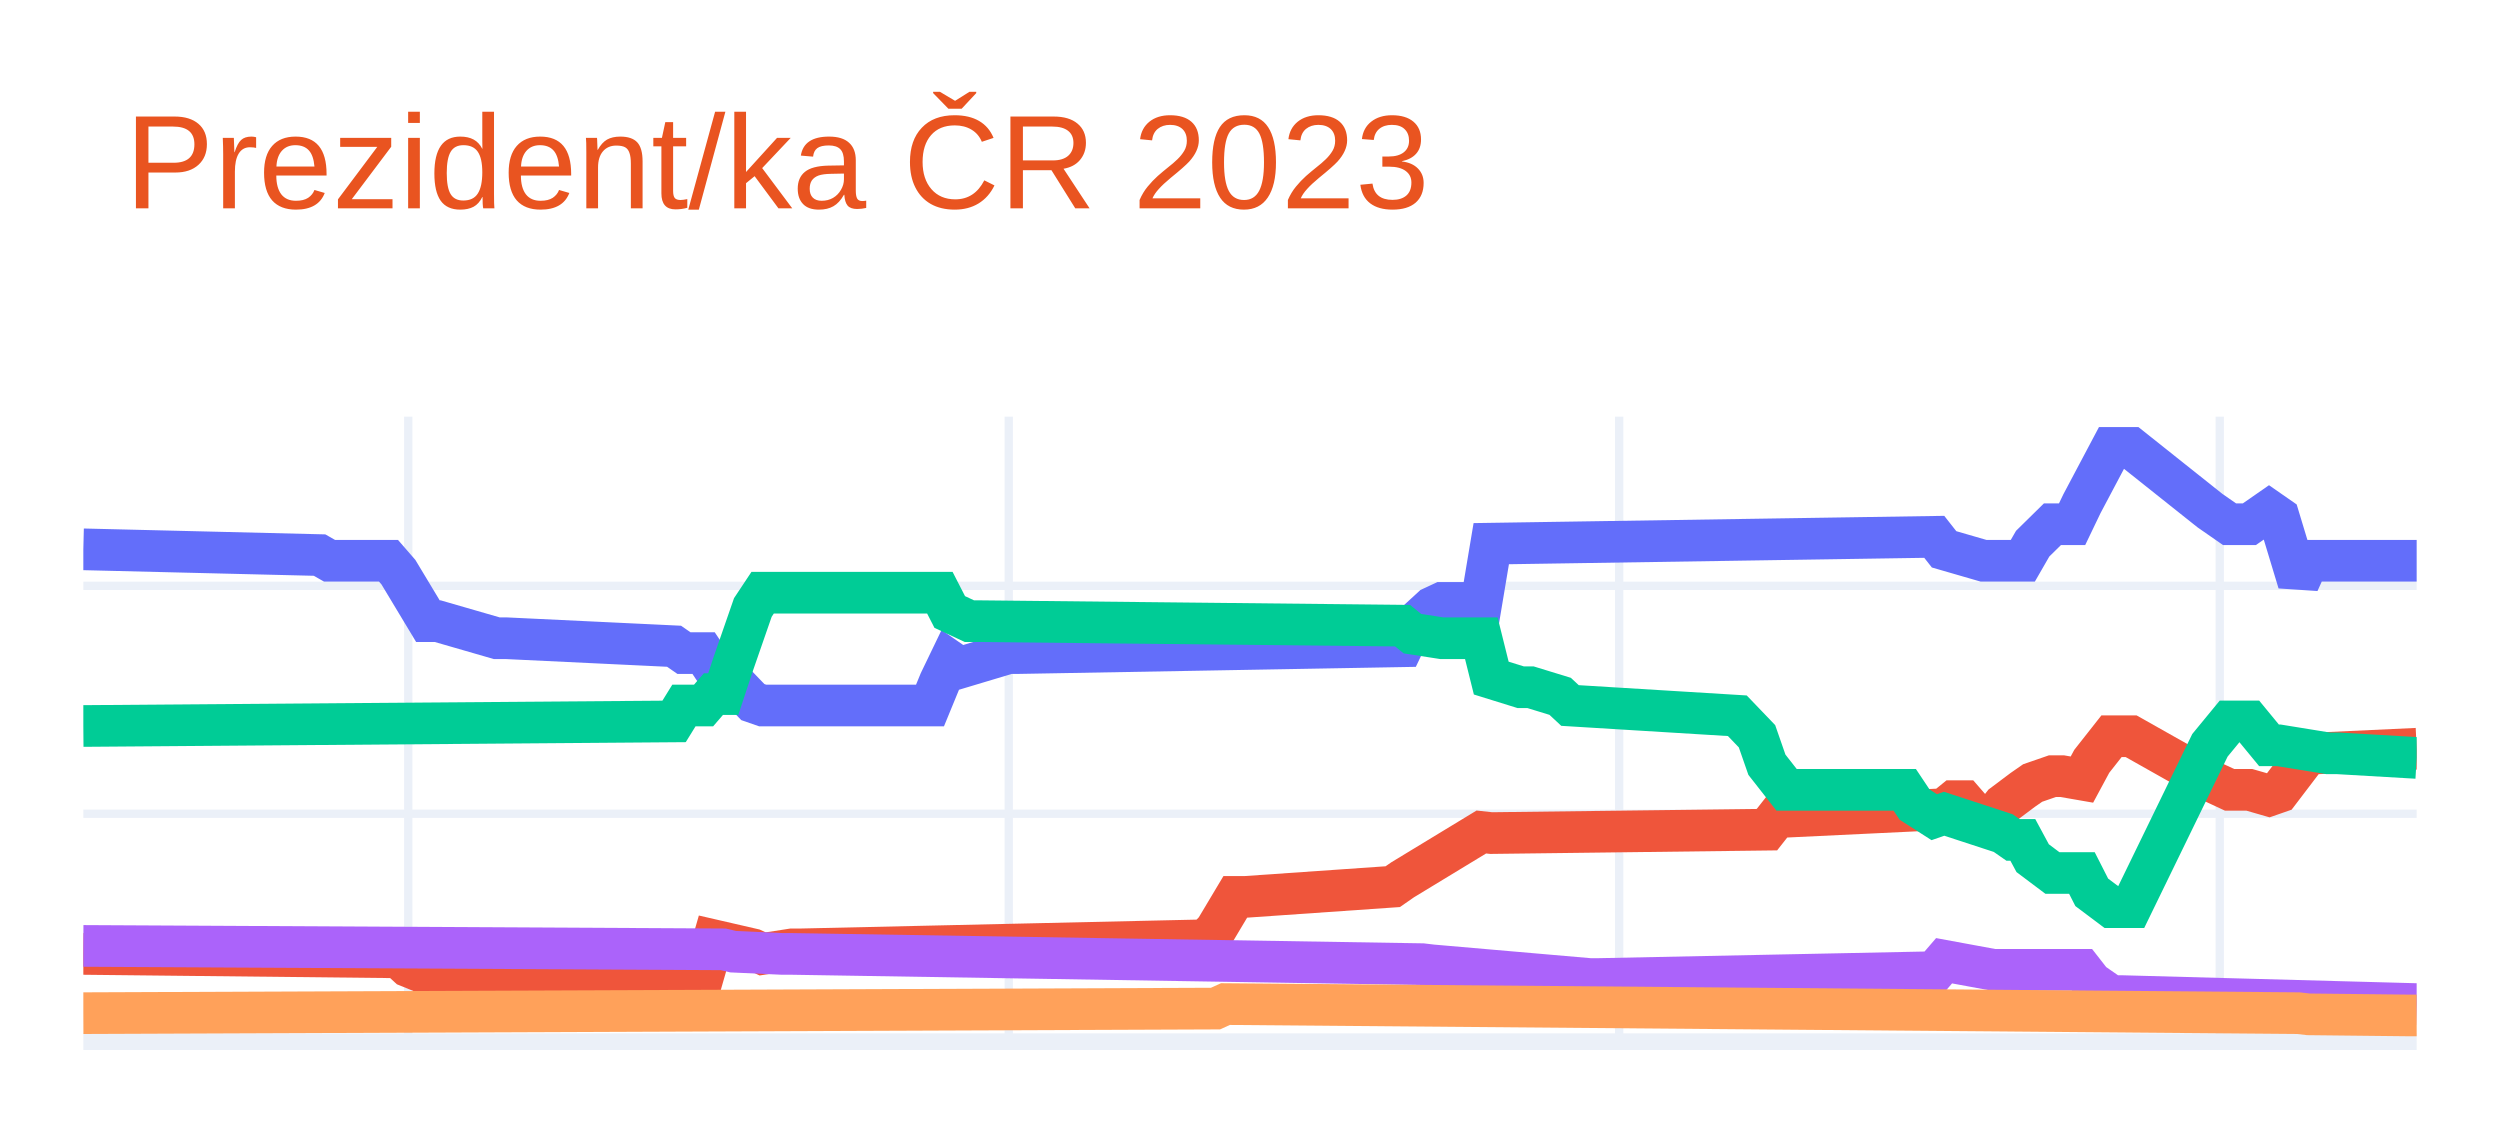
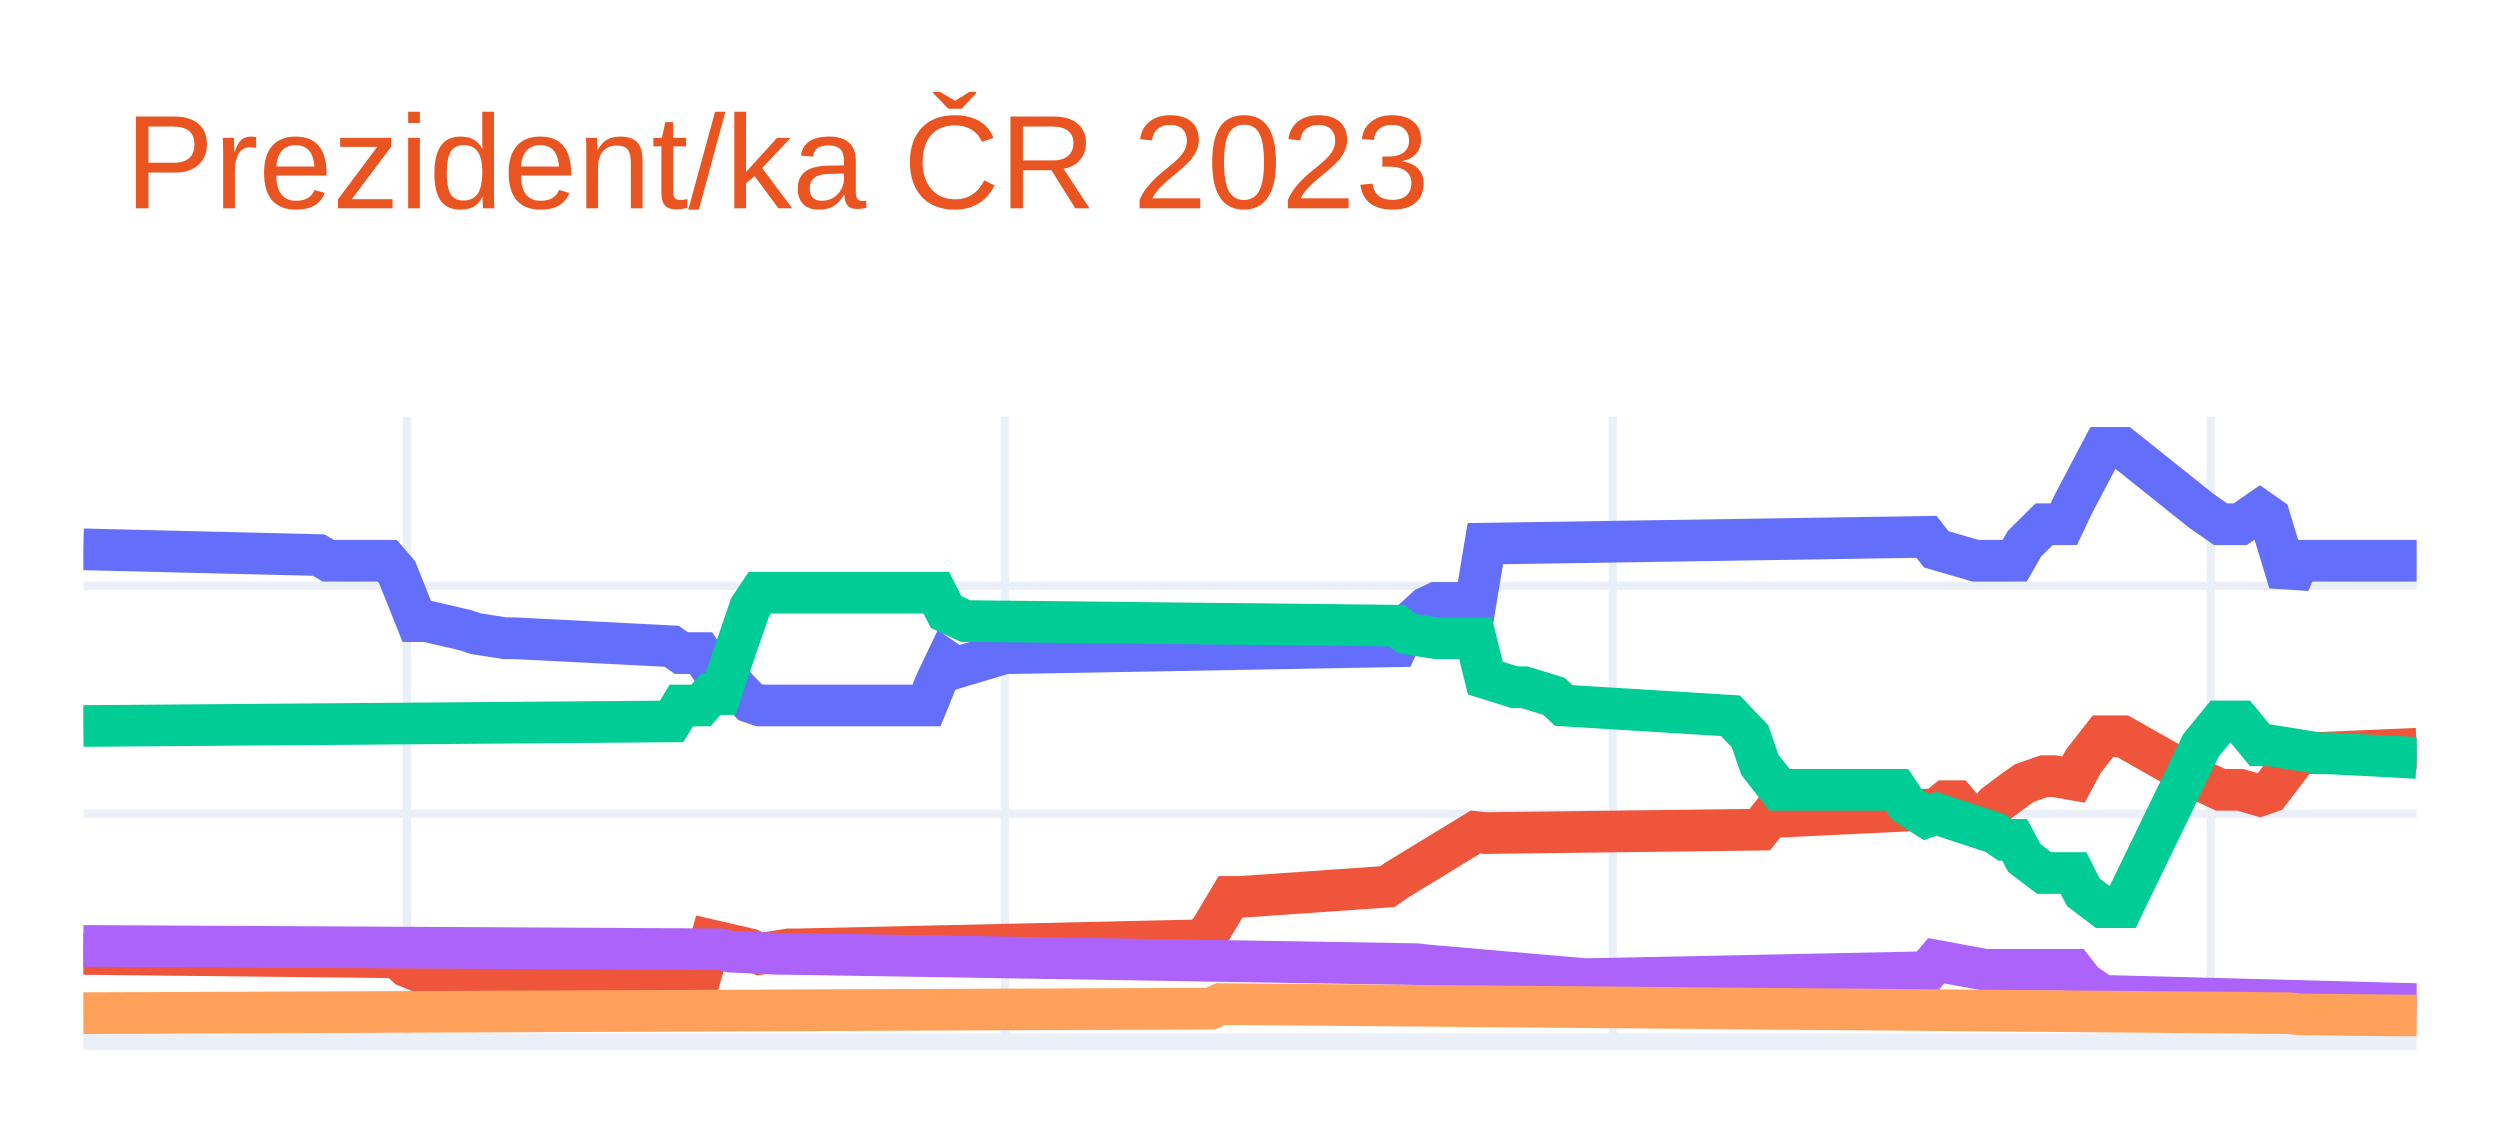
<svg xmlns="http://www.w3.org/2000/svg" class="main-svg" width="300" height="135" style="" viewBox="0 0 300 135">
  <rect x="0" y="0" width="300" height="135" style="fill: rgb(255, 255, 255); fill-opacity: 1;" />
-   <defs id="defs-7c27bd">
+   <defs id="defs-4996ef">
    <g class="clips">
-       <clipPath id="clip7c27bdxyplot" class="plotclip">
+       <clipPath id="clip4996efxyplot" class="plotclip">
        <rect width="280" height="75" />
      </clipPath>
-       <clipPath class="axesclip" id="clip7c27bdx">
+       <clipPath class="axesclip" id="clip4996efx">
        <rect x="10" y="0" width="280" height="135" />
      </clipPath>
-       <clipPath class="axesclip" id="clip7c27bdy">
+       <clipPath class="axesclip" id="clip4996efy">
        <rect x="0" y="50" width="300" height="75" />
      </clipPath>
-       <clipPath class="axesclip" id="clip7c27bdxy">
+       <clipPath class="axesclip" id="clip4996efxy">
        <rect x="10" y="50" width="280" height="75" />
      </clipPath>
    </g>
    <g class="gradients" />
    <g class="patterns" />
  </defs>
  <g class="bglayer" />
  <g class="layer-below">
    <g class="imagelayer" />
    <g class="shapelayer" />
  </g>
  <g class="cartesianlayer">
    <g class="subplot xy">
      <g class="layer-subplot">
        <g class="shapelayer" />
        <g class="imagelayer" />
      </g>
      <g class="minor-gridlayer">
        <g class="x" />
        <g class="y" />
      </g>
      <g class="gridlayer">
        <g class="x">
-           <path class="xgrid crisp" transform="translate(48.99,0)" d="M0,50v75" style="stroke: rgb(235, 240, 248); stroke-opacity: 1; stroke-width: 1px;" />
-           <path class="xgrid crisp" transform="translate(121.05,0)" d="M0,50v75" style="stroke: rgb(235, 240, 248); stroke-opacity: 1; stroke-width: 1px;" />
-           <path class="xgrid crisp" transform="translate(194.3,0)" d="M0,50v75" style="stroke: rgb(235, 240, 248); stroke-opacity: 1; stroke-width: 1px;" />
-           <path class="xgrid crisp" transform="translate(266.37,0)" d="M0,50v75" style="stroke: rgb(235, 240, 248); stroke-opacity: 1; stroke-width: 1px;" />
+           <path class="xgrid crisp" transform="translate(48.82,0)" d="M0,50v75" style="stroke: rgb(235, 240, 248); stroke-opacity: 1; stroke-width: 1px;" />
+           <path class="xgrid crisp" transform="translate(120.59,0)" d="M0,50v75" style="stroke: rgb(235, 240, 248); stroke-opacity: 1; stroke-width: 1px;" />
+           <path class="xgrid crisp" transform="translate(193.53,0)" d="M0,50v75" style="stroke: rgb(235, 240, 248); stroke-opacity: 1; stroke-width: 1px;" />
+           <path class="xgrid crisp" transform="translate(265.29,0)" d="M0,50v75" style="stroke: rgb(235, 240, 248); stroke-opacity: 1; stroke-width: 1px;" />
        </g>
        <g class="y">
          <path class="ygrid crisp" transform="translate(0,97.65)" d="M10,0h280" style="stroke: rgb(235, 240, 248); stroke-opacity: 1; stroke-width: 1px;" />
          <path class="ygrid crisp" transform="translate(0,70.3)" d="M10,0h280" style="stroke: rgb(235, 240, 248); stroke-opacity: 1; stroke-width: 1px;" />
        </g>
      </g>
      <g class="zerolinelayer">
        <path class="yzl zl crisp" transform="translate(0,125)" d="M10,0h280" style="stroke: rgb(235, 240, 248); stroke-opacity: 1; stroke-width: 2px;" />
      </g>
      <path class="xlines-below" />
      <path class="ylines-below" />
      <g class="overlines-below" />
      <g class="xaxislayer-below" />
      <g class="yaxislayer-below" />
      <g class="overaxes-below" />
-       <g class="plot" transform="translate(10,50)" clip-path="url(#clip7c27bdxyplot)">
+       <g class="plot" transform="translate(10,50)" clip-path="url(#clip4996efxyplot)">
        <g class="scatterlayer mlayer">
-           <g class="trace scatter trace70ce87" style="stroke-miterlimit: 2; opacity: 1;">
+           <g class="trace scatter trace99818d" style="stroke-miterlimit: 2; opacity: 1;">
            <g class="fills" />
            <g class="errorbars" />
            <g class="lines">
-               <path class="js-line" d="M0,15.92L28.35,16.61L29.54,17.29L36.62,17.29L37.81,18.66L41.35,24.54L42.53,24.54L49.62,26.59L50.8,26.59L70.89,27.55L72.07,28.37L74.43,28.37L75.61,30.14L76.79,30.14L77.97,31.79L80.34,34.25L81.52,34.66L101.6,34.66L102.78,31.79L103.97,29.32L105.15,30.14L111.05,28.37L112.24,28.37L158.31,27.55L159.49,25.08L161.86,22.9L163.04,22.35L167.76,22.35L168.95,15.24L222.11,14.42L223.29,15.92L228.02,17.29L229.2,17.29L232.74,17.29L233.92,15.24L236.29,12.91L237.47,12.91L238.65,12.91L239.83,10.45L243.38,3.75L244.56,3.75L245.74,3.75L255.19,11.27L257.55,12.91L259.92,12.91L262.28,11.27L263.46,12.09L265.82,19.89L267,17.29L280,17.29" style="vector-effect: non-scaling-stroke; fill: none; stroke: rgb(99, 110, 250); stroke-opacity: 1; stroke-width: 5px; opacity: 1;" />
+               <path class="js-line" d="M0,15.92L28.24,16.61L29.41,17.29L36.47,17.29L37.65,18.66L40,24.54L41.18,24.54L45.88,25.63L47.06,26.04L50.59,26.59L51.76,26.59L70.59,27.55L71.76,28.37L74.12,28.37L75.29,30.14L76.47,30.14L77.65,31.79L80,34.25L81.18,34.66L101.18,34.66L102.35,31.79L103.53,29.32L104.71,30.14L110.59,28.37L111.76,28.37L157.65,27.55L158.82,25.08L161.18,22.9L162.35,22.35L167.06,22.35L168.24,15.24L221.18,14.42L222.35,15.92L227.06,17.29L228.24,17.29L231.76,17.29L232.94,15.24L235.29,12.91L236.47,12.91L237.65,12.91L238.82,10.45L242.35,3.75L243.53,3.75L244.71,3.75L254.12,11.27L256.47,12.91L258.82,12.91L261.18,11.27L262.35,12.09L264.71,19.89L265.88,17.29L280,17.29" style="vector-effect: non-scaling-stroke; fill: none; stroke: rgb(99, 110, 250); stroke-opacity: 1; stroke-width: 5px; opacity: 1;" />
            </g>
            <g class="points" />
            <g class="text" />
          </g>
-           <g class="trace scatter trace1006bd" style="stroke-miterlimit: 2; opacity: 1;">
+           <g class="trace scatter traceb5458f" style="stroke-miterlimit: 2; opacity: 1;">
            <g class="fills" />
            <g class="errorbars" />
            <g class="lines">
-               <path class="js-line" d="M0,64.47L37.81,64.88L38.99,65.97L41.35,66.93L42.53,66.93L74.43,66.93L75.61,62.83L80.34,63.92L81.52,64.47L85.06,63.92L86.24,63.92L134.68,62.83L135.86,61.6L138.23,57.63L139.41,57.63L157.13,56.4L158.31,55.58L167.76,49.84L168.95,49.97L202.03,49.56L203.21,48.06L223.29,47.1L224.47,46.14L225.65,46.14L226.84,47.51L229.2,48.06L230.38,46.55L232.74,44.78L233.92,43.96L236.29,43.14L237.47,43.14L239.83,43.55L241.01,41.36L243.38,38.35L244.56,38.35L245.74,38.35L255.19,43.68L257.55,44.78L259.92,44.78L262.28,45.46L263.46,45.05L267,40.4L268.19,40.4L280,39.85" style="vector-effect: non-scaling-stroke; fill: none; stroke: rgb(239, 85, 59); stroke-opacity: 1; stroke-width: 5px; opacity: 1;" />
+               <path class="js-line" d="M0,64.47L37.65,64.88L38.82,65.97L41.18,66.93L42.35,66.93L74.12,66.93L75.29,62.83L80,63.92L81.18,64.47L84.71,63.92L85.88,63.92L134.12,62.83L135.29,61.6L137.65,57.63L138.82,57.63L156.47,56.4L157.65,55.58L167.06,49.84L168.24,49.97L201.18,49.56L202.35,48.06L222.35,47.1L223.53,46.14L224.71,46.14L225.88,47.51L228.24,48.06L229.41,46.55L231.76,44.78L232.94,43.96L235.29,43.14L236.47,43.14L238.82,43.55L240,41.36L242.35,38.35L243.53,38.35L244.71,38.35L254.12,43.68L256.47,44.78L258.82,44.78L261.18,45.46L262.35,45.05L265.88,40.4L267.06,40.4L280,39.85" style="vector-effect: non-scaling-stroke; fill: none; stroke: rgb(239, 85, 59); stroke-opacity: 1; stroke-width: 5px; opacity: 1;" />
            </g>
            <g class="points" />
            <g class="text" />
          </g>
-           <g class="trace scatter trace304ff5" style="stroke-miterlimit: 2; opacity: 1;">
+           <g class="trace scatter traced30d4c" style="stroke-miterlimit: 2; opacity: 1;">
            <g class="fills" />
            <g class="errorbars" />
            <g class="lines">
-               <path class="js-line" d="M0,37.12L70.89,36.57L72.07,34.66L74.43,34.66L75.61,33.29L76.79,33.29L77.97,29.73L80.34,22.9L81.52,21.12L102.78,21.12L103.97,23.44L106.33,24.54L107.51,24.54L158.31,25.08L159.49,26.04L163.04,26.59L164.22,26.59L167.76,26.59L168.95,31.37L172.49,32.47L173.67,32.47L177.22,33.56L178.4,34.66L198.48,35.89L199.66,37.12L200.84,38.35L202.03,41.77L204.39,44.78L205.57,44.78L218.57,44.78L219.75,46.55L222.11,48.06L223.29,47.65L230.38,49.97L231.56,50.79L232.74,50.79L233.92,52.98L236.29,54.76L237.47,54.76L239.83,54.76L241.01,57.08L243.38,58.86L244.56,58.86L245.74,58.86L255.19,39.44L257.55,36.57L259.92,36.57L262.28,39.44L263.46,39.44L269.37,40.4L270.55,40.4L280,40.95" style="vector-effect: non-scaling-stroke; fill: none; stroke: rgb(0, 204, 150); stroke-opacity: 1; stroke-width: 5px; opacity: 1;" />
+               <path class="js-line" d="M0,37.12L70.59,36.57L71.76,34.66L74.12,34.66L75.29,33.29L76.47,33.29L77.65,29.73L80,22.9L81.18,21.12L102.35,21.12L103.53,23.44L105.88,24.54L107.06,24.54L157.65,25.08L158.82,26.04L162.35,26.59L163.53,26.59L167.06,26.59L168.24,31.37L171.76,32.47L172.94,32.47L176.47,33.56L177.65,34.66L197.65,35.89L198.82,37.12L200,38.35L201.18,41.77L203.53,44.78L204.71,44.78L217.65,44.78L218.82,46.55L221.18,48.06L222.35,47.65L229.41,49.97L230.59,50.79L231.76,50.79L232.94,52.98L235.29,54.76L236.47,54.76L238.82,54.76L240,57.08L242.35,58.86L243.53,58.86L244.71,58.86L254.12,39.44L256.47,36.57L258.82,36.57L261.18,39.44L262.35,39.44L268.24,40.4L269.41,40.4L280,40.95" style="vector-effect: non-scaling-stroke; fill: none; stroke: rgb(0, 204, 150); stroke-opacity: 1; stroke-width: 5px; opacity: 1;" />
            </g>
            <g class="points" />
            <g class="text" />
          </g>
-           <g class="trace scatter tracef326cf" style="stroke-miterlimit: 2; opacity: 1;">
+           <g class="trace scatter trace8476e1" style="stroke-miterlimit: 2; opacity: 1;">
            <g class="fills" />
            <g class="errorbars" />
            <g class="lines">
-               <path class="js-line" d="M0,63.51L76.79,63.92L77.97,64.2L83.88,64.47L85.06,64.47L160.68,65.7L161.86,65.84L180.76,67.48L181.94,67.48L222.11,66.66L223.29,65.29L229.2,66.38L230.38,66.38L239.83,66.38L241.01,67.89L243.38,69.53L244.56,69.53L280,70.49" style="vector-effect: non-scaling-stroke; fill: none; stroke: rgb(171, 99, 250); stroke-opacity: 1; stroke-width: 5px; opacity: 1;" />
+               <path class="js-line" d="M0,63.51L76.47,63.92L77.65,64.2L83.53,64.47L84.71,64.47L160,65.7L161.18,65.84L180,67.48L181.18,67.48L221.18,66.66L222.35,65.29L228.24,66.38L229.41,66.38L238.82,66.38L240,67.89L242.35,69.53L243.53,69.53L280,70.49" style="vector-effect: non-scaling-stroke; fill: none; stroke: rgb(171, 99, 250); stroke-opacity: 1; stroke-width: 5px; opacity: 1;" />
            </g>
            <g class="points" />
            <g class="text" />
          </g>
-           <g class="trace scatter trace8ce039" style="stroke-miterlimit: 2; opacity: 1;">
+           <g class="trace scatter traced3ac59" style="stroke-miterlimit: 2; opacity: 1;">
            <g class="fills" />
            <g class="errorbars" />
            <g class="lines">
-               <path class="js-line" d="M0,71.58L135.86,71.03L137.05,70.49L265.82,71.58L267,71.72L278.82,71.85L280,71.85" style="vector-effect: non-scaling-stroke; fill: none; stroke: rgb(255, 161, 90); stroke-opacity: 1; stroke-width: 5px; opacity: 1;" />
+               <path class="js-line" d="M0,71.58L135.29,71.03L136.47,70.49L264.71,71.58L265.88,71.72L277.65,71.85L278.82,71.85L280,71.85" style="vector-effect: non-scaling-stroke; fill: none; stroke: rgb(255, 161, 90); stroke-opacity: 1; stroke-width: 5px; opacity: 1;" />
            </g>
            <g class="points" />
            <g class="text" />
          </g>
        </g>
      </g>
      <g class="overplot" />
      <path class="xlines-above crisp" d="M0,0" style="fill: none;" />
      <path class="ylines-above crisp" d="M0,0" style="fill: none;" />
      <g class="overlines-above" />
      <g class="xaxislayer-above" />
      <g class="yaxislayer-above" />
      <g class="overaxes-above" />
    </g>
  </g>
  <g class="polarlayer" />
  <g class="smithlayer" />
  <g class="ternarylayer" />
  <g class="geolayer" />
  <g class="funnelarealayer" />
  <g class="pielayer" />
  <g class="iciclelayer" />
  <g class="treemaplayer" />
  <g class="sunburstlayer" />
  <g class="glimages" />
-   <defs id="topdefs-7c27bd">
+   <defs id="topdefs-4996ef">
    <g class="clips" />
  </defs>
  <g class="layer-above">
    <g class="imagelayer" />
    <g class="shapelayer" />
  </g>
  <g class="infolayer">
    <g class="g-gtitle">
      <text class="gtitle" x="15" y="25" text-anchor="start" dy="0em" style="font-family: Ubuntu, verdana, arial, sans-serif; font-size: 16px; fill: rgb(233, 84, 32); opacity: 1; font-weight: normal; white-space: pre;">Prezident/ka ČR 2023</text>
    </g>
    <g class="g-xtitle" />
    <g class="g-ytitle" />
  </g>
</svg>
